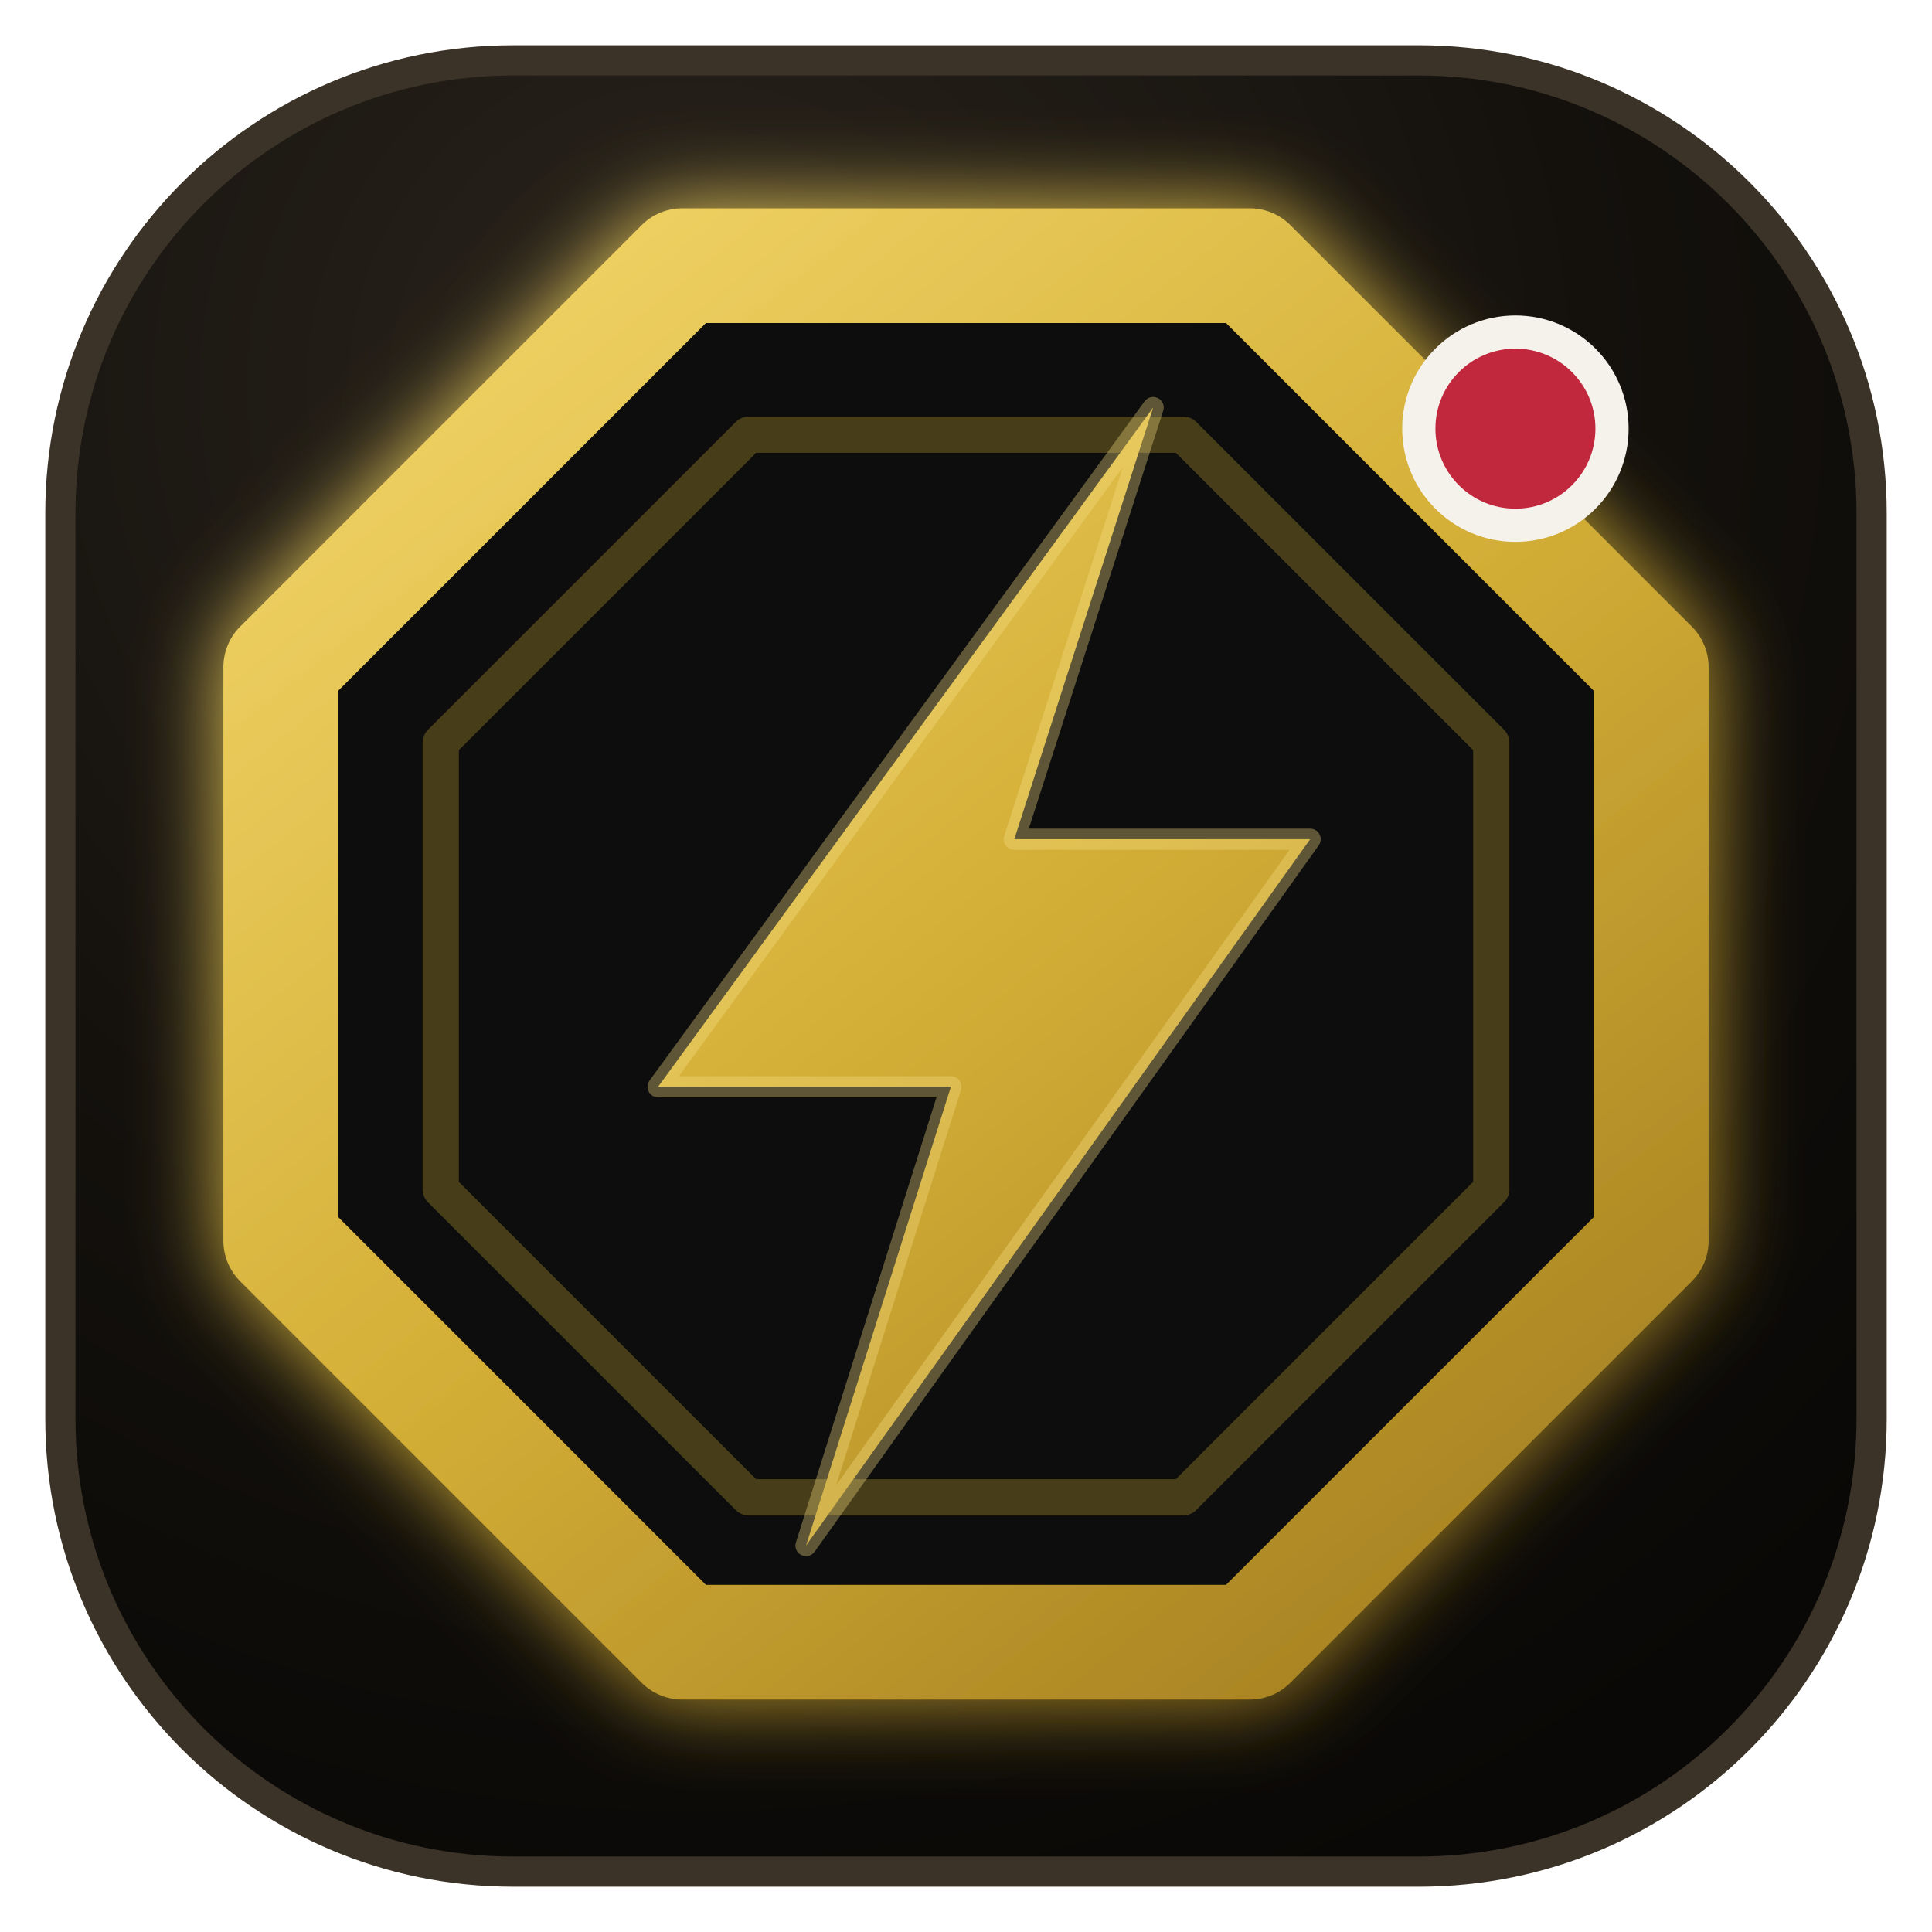
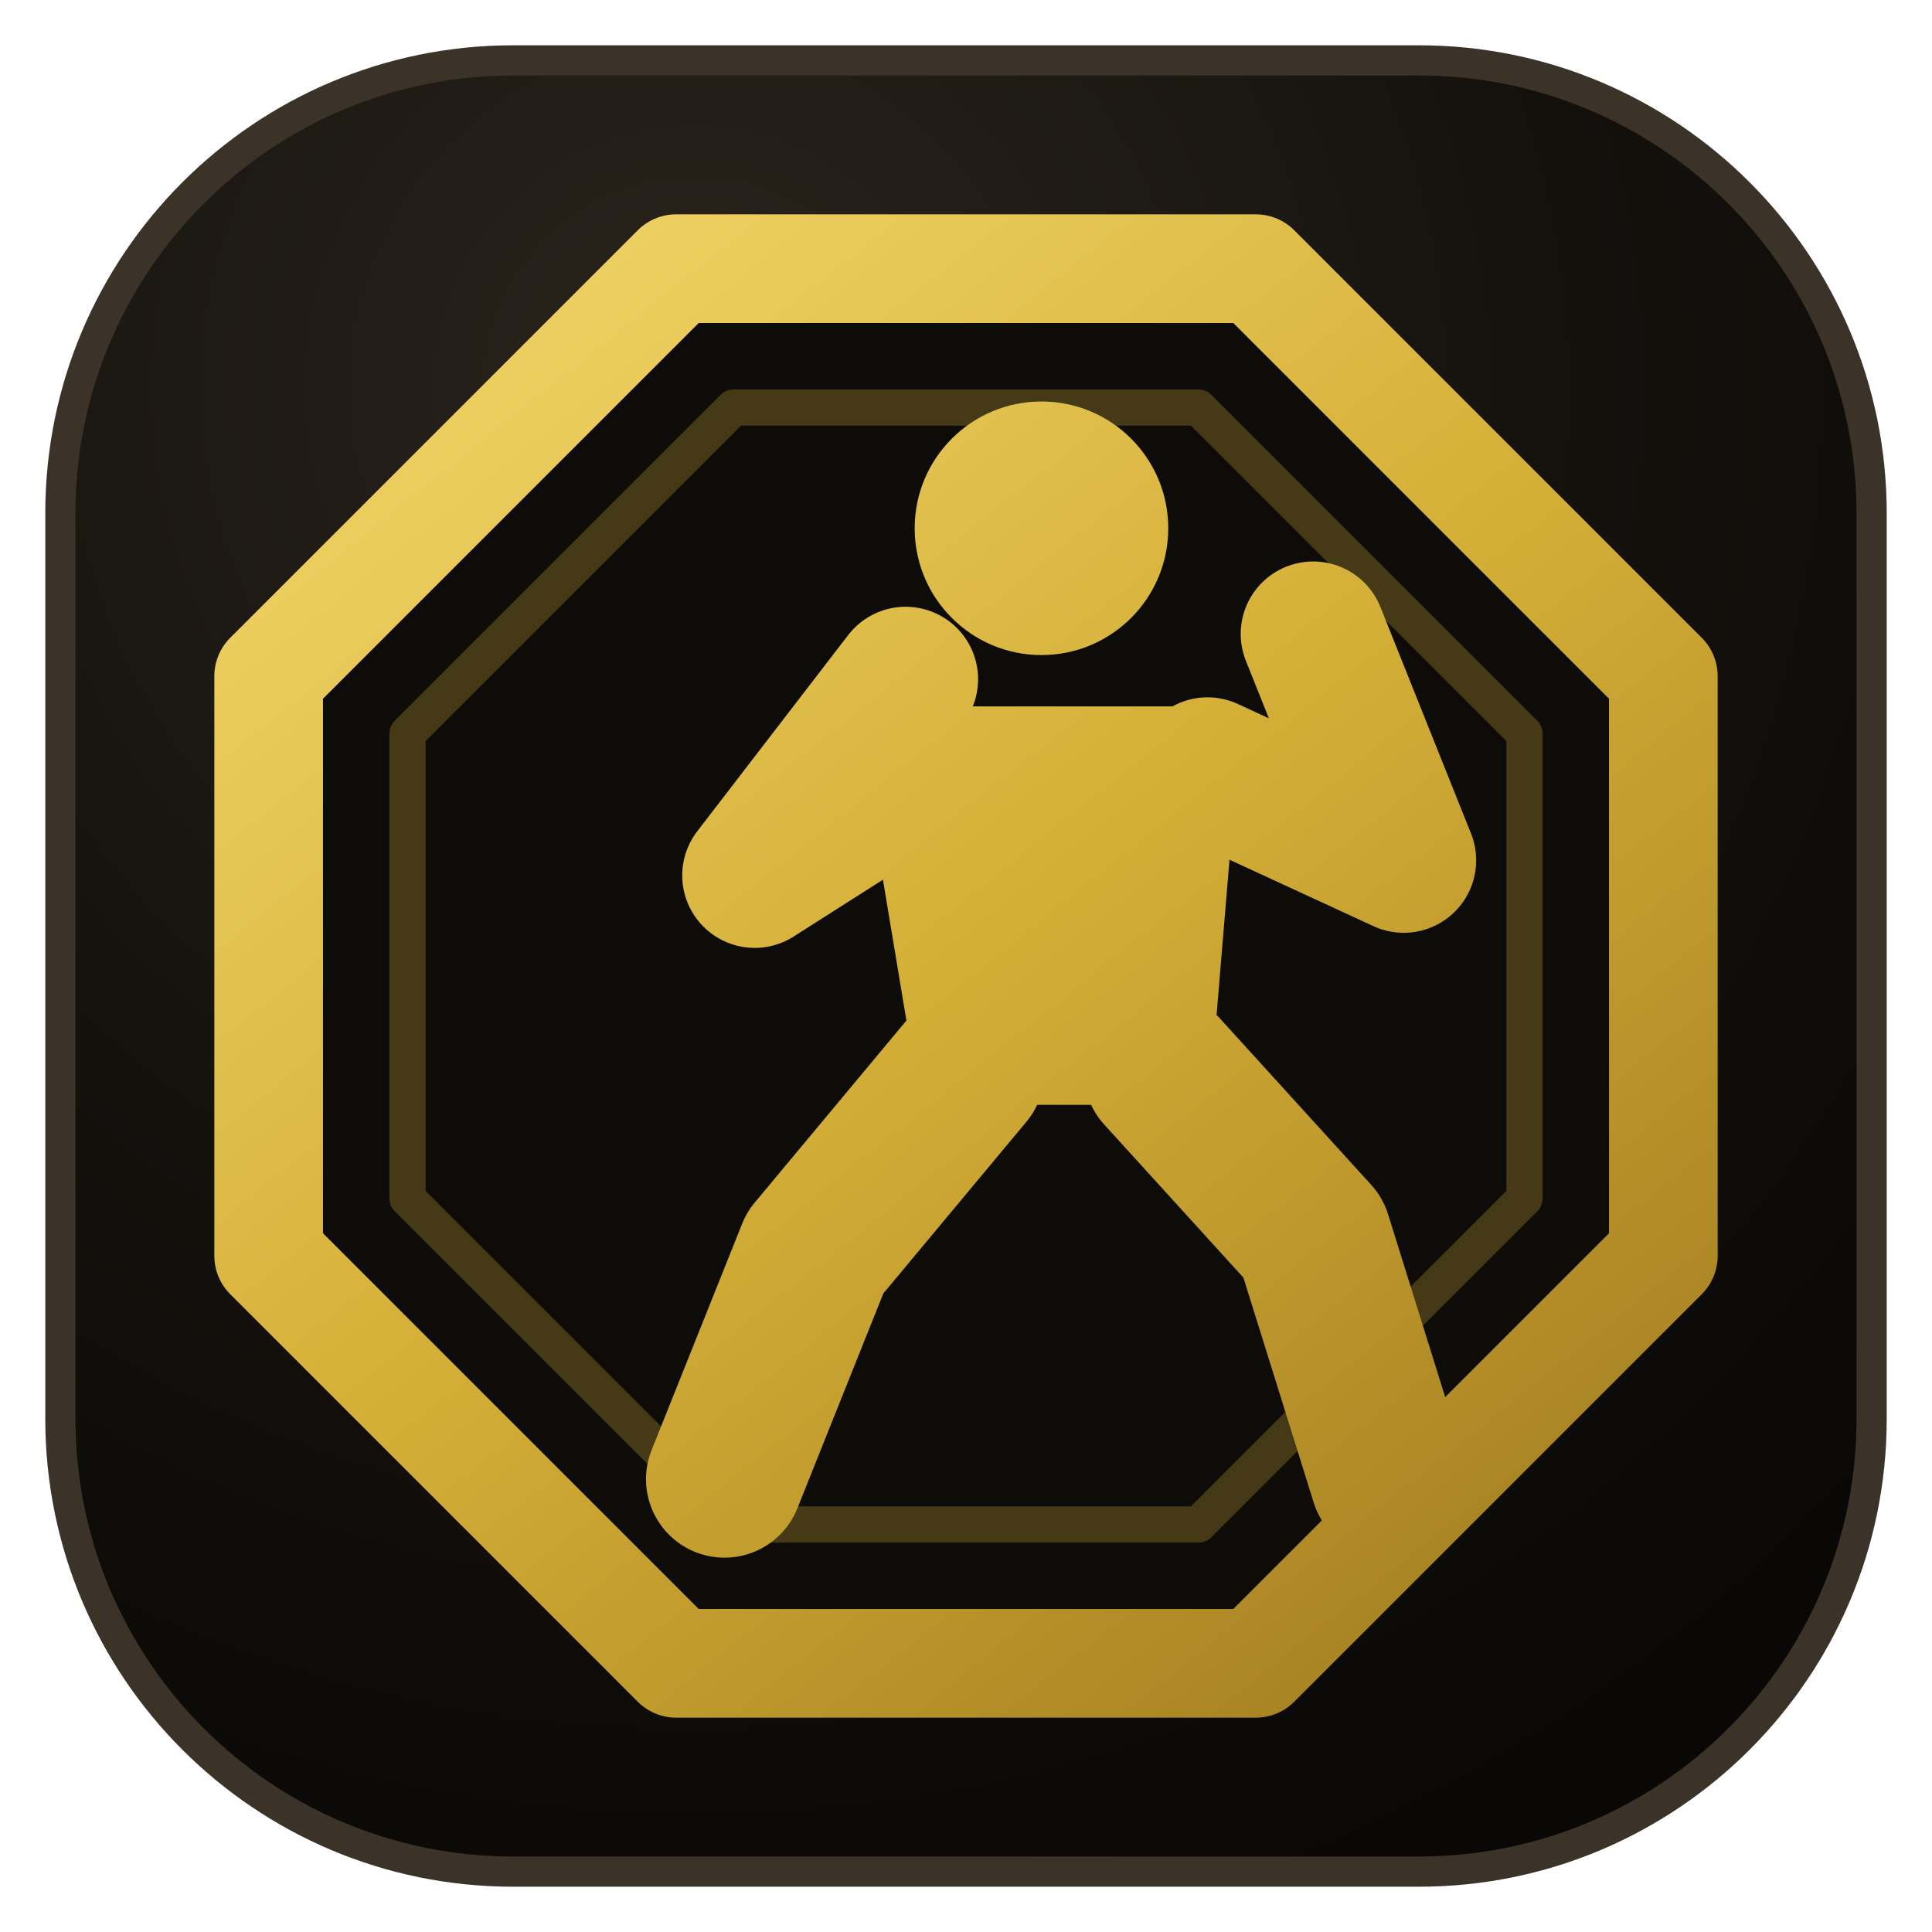
<svg xmlns="http://www.w3.org/2000/svg" viewBox="0 0 64 64" width="64" height="64">
  <defs>
    <linearGradient id="g" x1="12" y1="8" x2="52" y2="58" gradientUnits="userSpaceOnUse">
      <stop offset="0" stop-color="#f2d66a" />
      <stop offset=".48" stop-color="#d4af37" />
      <stop offset="1" stop-color="#9e791e" />
    </linearGradient>
    <radialGradient id="bg" cx=".35" cy=".18" r=".9">
      <stop offset="0" stop-color="#2a241c" />
      <stop offset=".55" stop-color="#14110d" />
      <stop offset="1" stop-color="#090806" />
    </radialGradient>
-     <filter id="glow" x="-40%" y="-40%" width="180%" height="180%">
-       <feGaussianBlur stdDeviation="1.4" result="b" />
-       <feMerge>
-         <feMergeNode in="b" />
-         <feMergeNode in="SourceGraphic" />
-       </feMerge>
-     </filter>
  </defs>
  <rect x="2" y="2" width="60" height="60" rx="15" fill="url(#bg)" stroke="#3b3327" stroke-width="1" />
-   <path d="M22.6 8.8h18.8l13.3 13.3v19L41.4 54.4H22.6L9.3 41.1v-19L22.6 8.8Z" fill="#0e0c09" stroke="url(#g)" stroke-width="3.8" stroke-linejoin="round" filter="url(#glow)" />
-   <path d="M24.8 14.4h14.4l10.2 10.2v14.8L39.2 49.6H24.8L14.6 39.4V24.6l10.2-10.2Z" fill="none" stroke="#d4af37" stroke-opacity=".30" stroke-width="1.2" stroke-linejoin="round" />
-   <path d="M38.2 13.5 21.8 36h9.7l-4.8 15.2 16.7-23.4h-9.8l4.6-14.3Z" fill="url(#g)" stroke="#f5df83" stroke-opacity=".35" stroke-width=".7" stroke-linejoin="round" />
-   <circle cx="50.2" cy="14.2" r="3.2" fill="#c1273d" stroke="#f5f1eb" stroke-width="1.1" />
+   <polygon points="55.1,22.4 55.1,41.6 41.6,55.1 22.4,55.1 8.9,41.6 8.9,22.4 22.4,8.9 41.6,8.9" fill="#0e0c09" stroke="url(#g)" stroke-width="3.6" stroke-linejoin="round" />
+   <polygon points="50.5,24.3 50.5,39.7 39.7,50.5 24.3,50.5 13.5,39.7 13.5,24.3 24.3,13.5 39.7,13.5" fill="none" stroke="#d4af37" stroke-opacity=".28" stroke-width="1.2" stroke-linejoin="round" />
+   <g fill="url(#g)" stroke="url(#g)" stroke-linecap="round" stroke-linejoin="round">
+     <circle cx="34.5" cy="17.5" r="4.2" stroke="none" />
+     <path d="M29 24 L40.5 24 L39.5 36 L31 36 Z" stroke-width="1.2" />
+     <path d="M30.5 25.5 L25 29 L30 22.5" fill="none" stroke-width="4.8" />
+     <path d="M40 25.5 L46.5 28.5 L43.5 21" fill="none" stroke-width="4.8" />
+     <path d="M32 35.5 L27 41.5 L24 49" fill="none" stroke-width="5.2" />
+     <path d="M38.5 35.5 L43.5 41 L46 49" fill="none" stroke-width="5.2" />
+   </g>
</svg>
